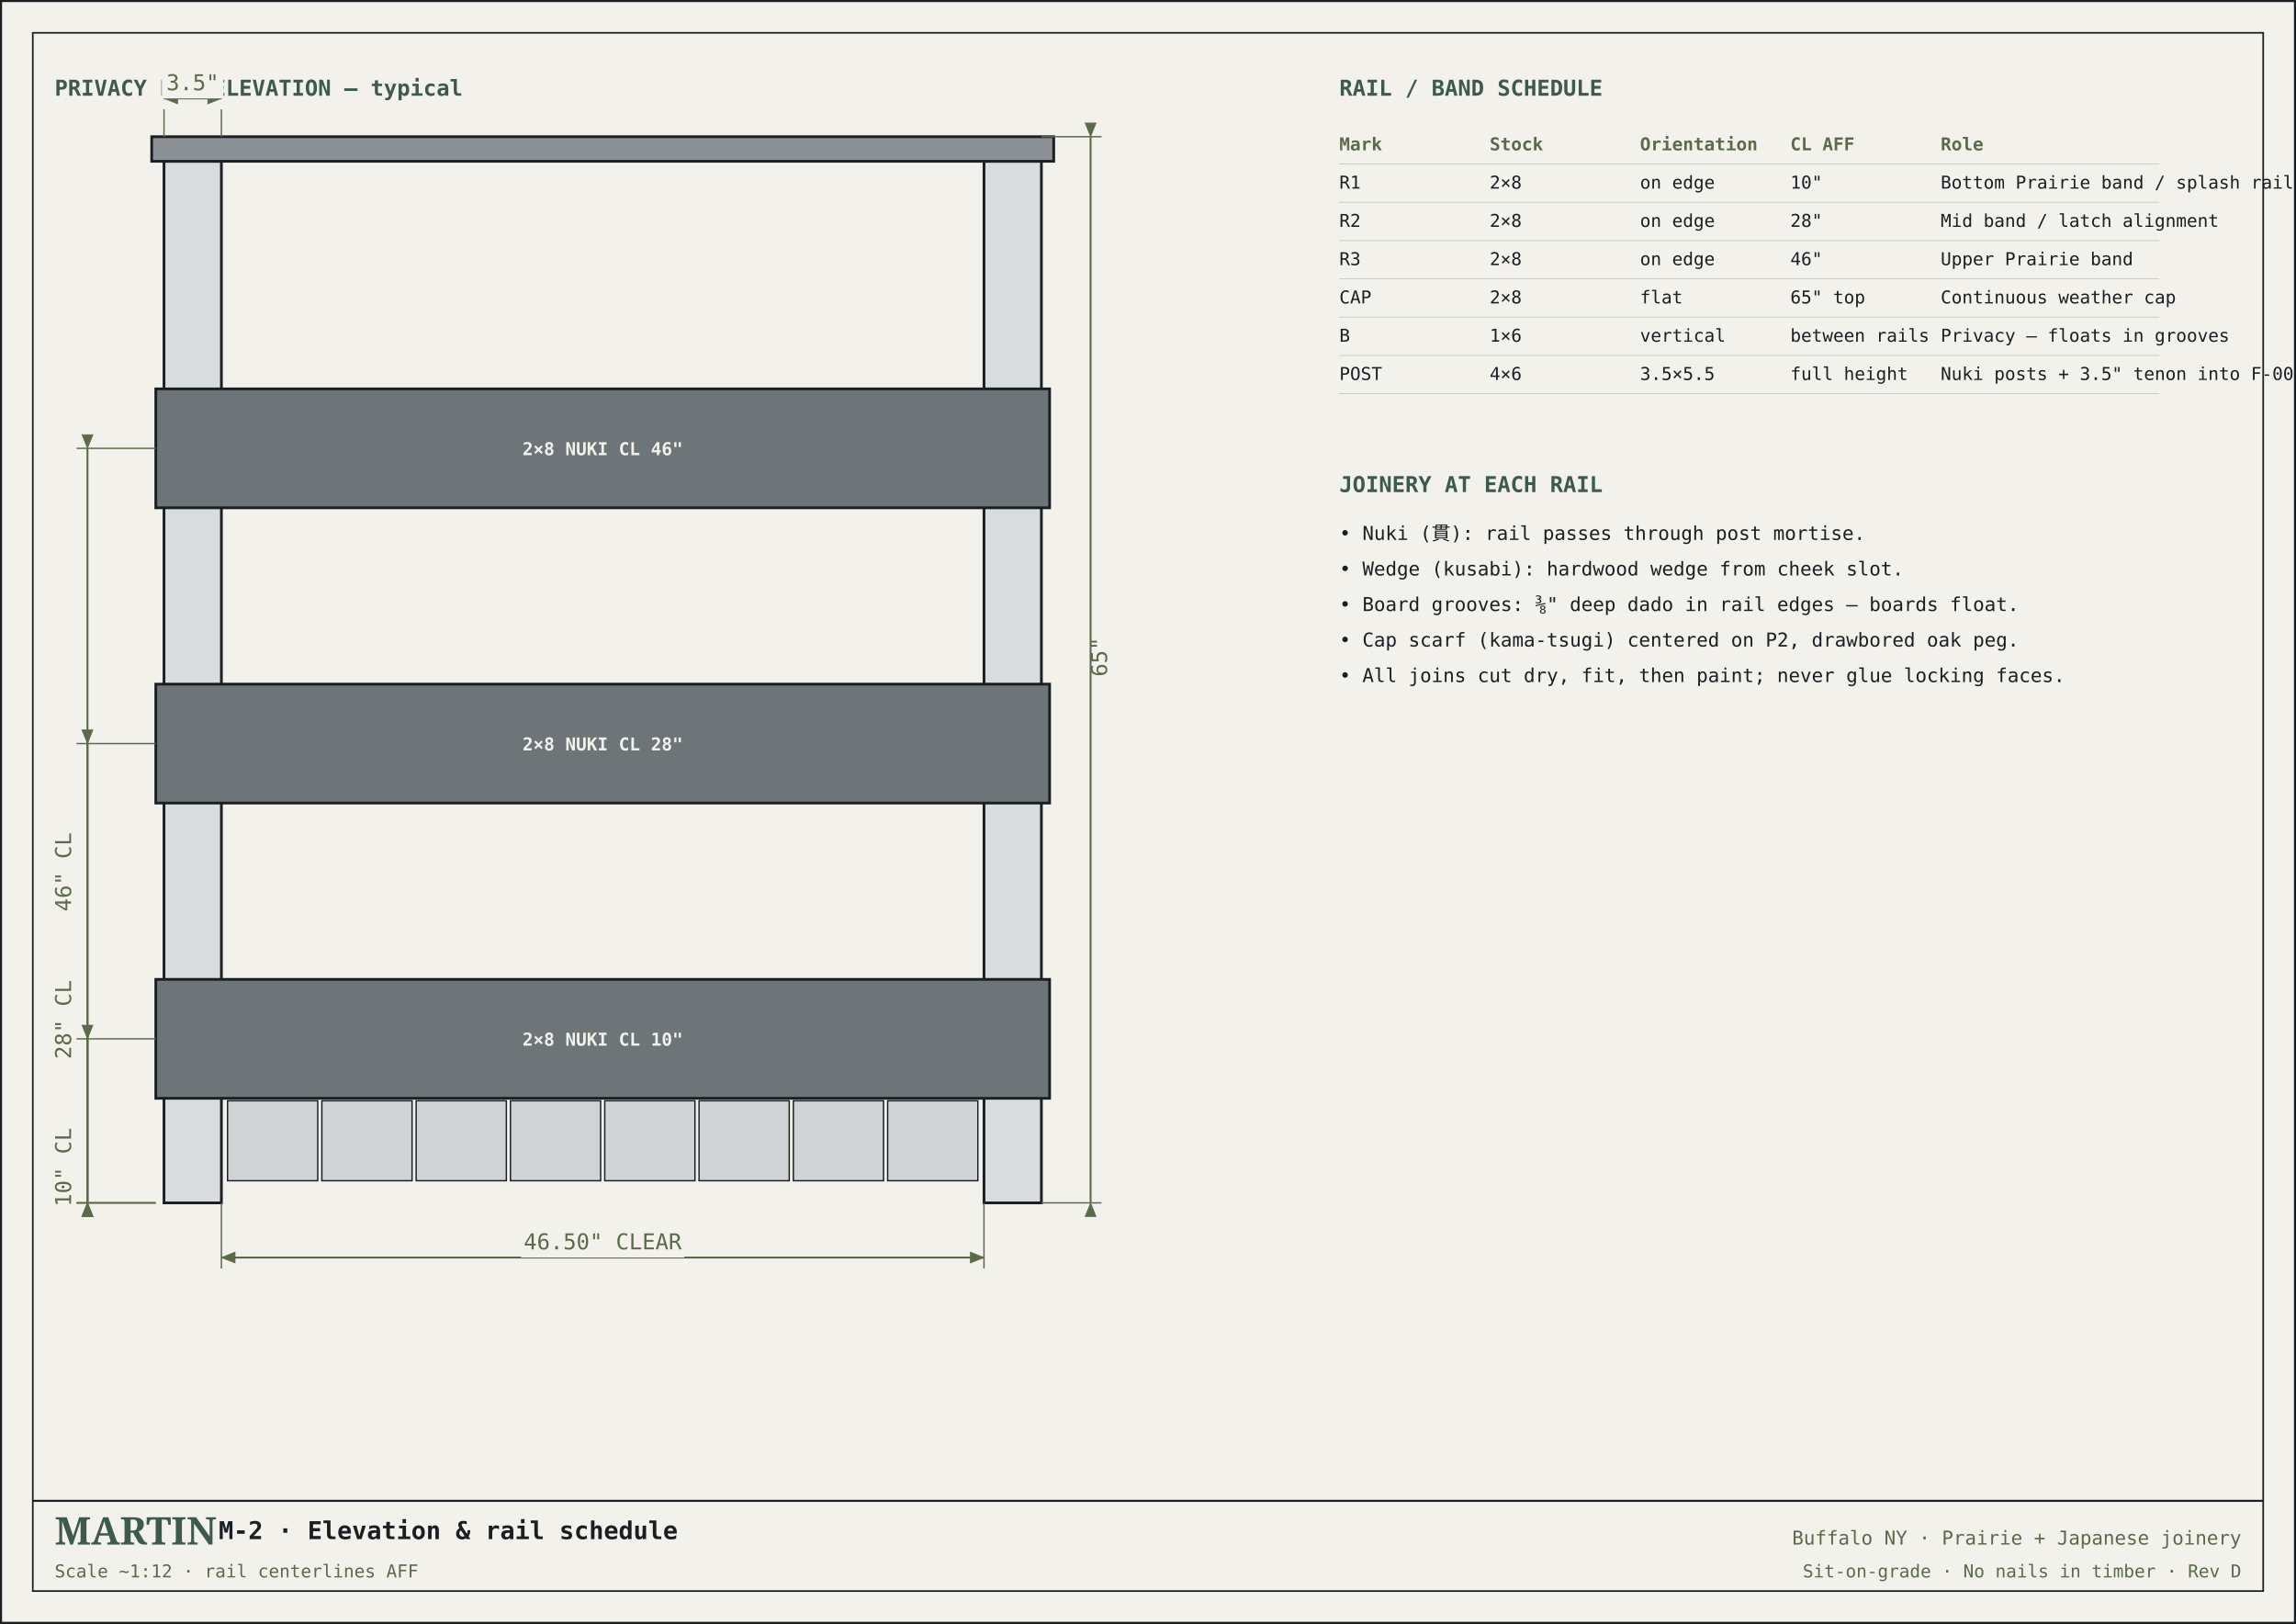
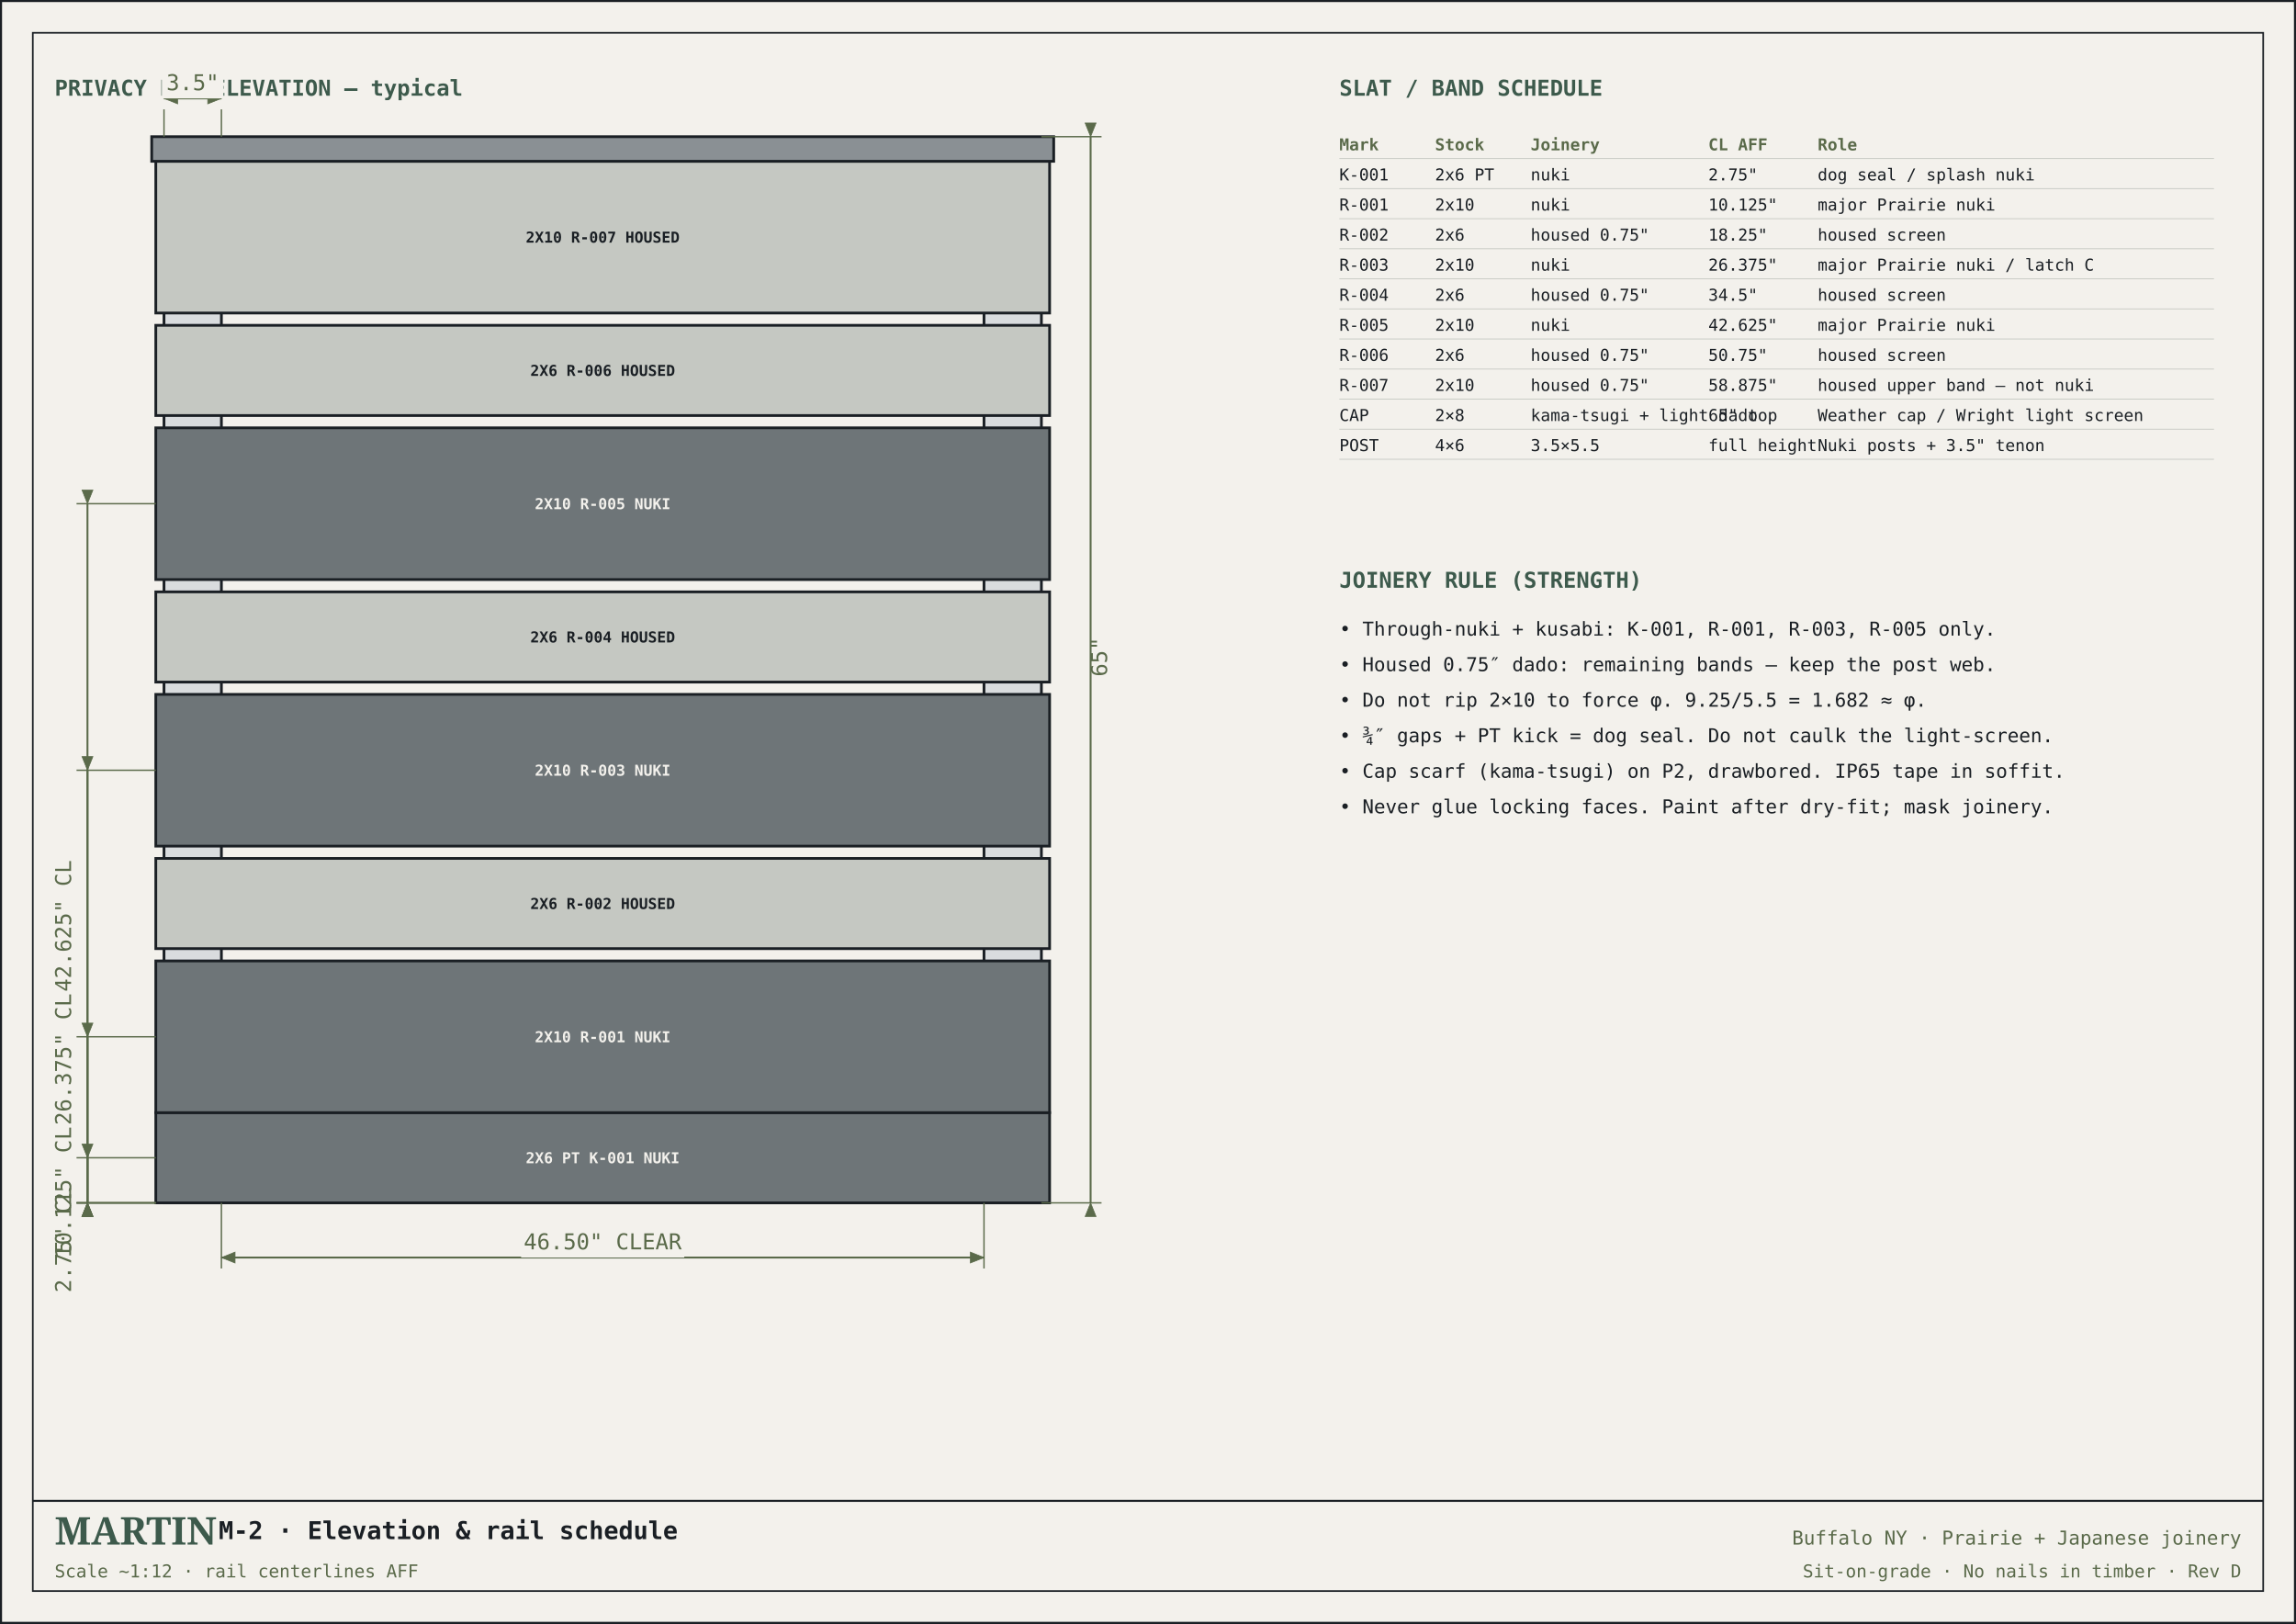
<svg xmlns="http://www.w3.org/2000/svg" width="1680" height="1188" viewBox="0 0 1680 1188">
  <rect x="0.0" y="0.0" width="1680.0" height="1188.0" fill="#f3f1ec" stroke="#1a1f24" stroke-width="3" />
  <rect x="24.0" y="24.0" width="1632.0" height="1140.0" fill="none" stroke="#1a1f24" stroke-width="1.2" />
  <line x1="24.0" y1="1098.0" x2="1656.0" y2="1098.0" stroke="#1a1f24" stroke-width="1.5" />
  <text x="40.0" y="1130.0" font-family="Georgia, serif" font-size="28" fill="#3d5a4c" text-anchor="start" font-weight="600">MARTIN</text>
  <text x="160.0" y="1126.0" font-family="IBM Plex Mono, Menlo, monospace" font-size="18" fill="#1a1f24" text-anchor="start" font-weight="600">M-2  ·  Elevation &amp; rail schedule</text>
  <text x="40.0" y="1154.0" font-family="IBM Plex Mono, Menlo, monospace" font-size="13" fill="#5a6a4a" text-anchor="start">Scale ~1:12 · rail centerlines AFF</text>
  <text x="1640.0" y="1130.0" font-family="IBM Plex Mono, Menlo, monospace" font-size="14" fill="#5a6a4a" text-anchor="end">Buffalo NY · Prairie + Japanese joinery</text>
  <text x="1640.0" y="1154.0" font-family="IBM Plex Mono, Menlo, monospace" font-size="13" fill="#5a6a4a" text-anchor="end">Sit-on-grade · No nails in timber · Rev D</text>
  <text x="40.0" y="70.0" font-family="IBM Plex Mono, Menlo, monospace" font-size="16" fill="#3d5a4c" text-anchor="start" font-weight="600">PRIVACY BAY ELEVATION — typical</text>
  <rect x="120.0" y="118.0" width="42.0" height="762.0" fill="#d9dcde" stroke="#1a1f24" stroke-width="2" />
  <rect x="720.0" y="118.0" width="42.0" height="762.0" fill="#d9dcde" stroke="#1a1f24" stroke-width="2" />
-   <rect x="114.0" y="716.5" width="654.0" height="87.0" fill="#6e7578" stroke="#1a1f24" stroke-width="2" />
-   <text x="441.0" y="765.0" font-family="IBM Plex Mono, Menlo, monospace" font-size="13" fill="#f3f1ec" text-anchor="middle" font-weight="600">2×8 NUKI  CL 10"</text>
-   <rect x="114.0" y="500.5" width="654.0" height="87.0" fill="#6e7578" stroke="#1a1f24" stroke-width="2" />
-   <text x="441.0" y="549.0" font-family="IBM Plex Mono, Menlo, monospace" font-size="13" fill="#f3f1ec" text-anchor="middle" font-weight="600">2×8 NUKI  CL 28"</text>
-   <rect x="114.0" y="284.5" width="654.0" height="87.0" fill="#6e7578" stroke="#1a1f24" stroke-width="2" />
-   <text x="441.0" y="333.0" font-family="IBM Plex Mono, Menlo, monospace" font-size="13" fill="#f3f1ec" text-anchor="middle" font-weight="600">2×8 NUKI  CL 46"</text>
+   <rect x="114.0" y="814.0" width="654.0" height="66.0" fill="#6e7578" stroke="#1a1f24" stroke-width="2" />
+   <text x="441.0" y="851.0" font-family="IBM Plex Mono, Menlo, monospace" font-size="11" fill="#f3f1ec" text-anchor="middle" font-weight="600">2X6 PT  K-001  NUKI</text>
+   <rect x="114.0" y="703.0" width="654.0" height="111.0" fill="#6e7578" stroke="#1a1f24" stroke-width="2" />
+   <text x="441.0" y="762.5" font-family="IBM Plex Mono, Menlo, monospace" font-size="11" fill="#f3f1ec" text-anchor="middle" font-weight="600">2X10  R-001  NUKI</text>
+   <rect x="114.0" y="628.0" width="654.0" height="66.0" fill="#c5c8c2" stroke="#1a1f24" stroke-width="2" />
+   <text x="441.0" y="665.0" font-family="IBM Plex Mono, Menlo, monospace" font-size="11" fill="#1a1f24" text-anchor="middle" font-weight="600">2X6  R-002  HOUSED</text>
+   <rect x="114.0" y="508.0" width="654.0" height="111.0" fill="#6e7578" stroke="#1a1f24" stroke-width="2" />
+   <text x="441.0" y="567.5" font-family="IBM Plex Mono, Menlo, monospace" font-size="11" fill="#f3f1ec" text-anchor="middle" font-weight="600">2X10  R-003  NUKI</text>
+   <rect x="114.0" y="433.0" width="654.0" height="66.0" fill="#c5c8c2" stroke="#1a1f24" stroke-width="2" />
+   <text x="441.0" y="470.0" font-family="IBM Plex Mono, Menlo, monospace" font-size="11" fill="#1a1f24" text-anchor="middle" font-weight="600">2X6  R-004  HOUSED</text>
+   <rect x="114.0" y="313.0" width="654.0" height="111.0" fill="#6e7578" stroke="#1a1f24" stroke-width="2" />
+   <text x="441.0" y="372.5" font-family="IBM Plex Mono, Menlo, monospace" font-size="11" fill="#f3f1ec" text-anchor="middle" font-weight="600">2X10  R-005  NUKI</text>
+   <rect x="114.0" y="238.0" width="654.0" height="66.0" fill="#c5c8c2" stroke="#1a1f24" stroke-width="2" />
+   <text x="441.0" y="275.0" font-family="IBM Plex Mono, Menlo, monospace" font-size="11" fill="#1a1f24" text-anchor="middle" font-weight="600">2X6  R-006  HOUSED</text>
+   <rect x="114.0" y="118.0" width="654.0" height="111.0" fill="#c5c8c2" stroke="#1a1f24" stroke-width="2" />
+   <text x="441.0" y="177.5" font-family="IBM Plex Mono, Menlo, monospace" font-size="11" fill="#1a1f24" text-anchor="middle" font-weight="600">2X10  R-007  HOUSED</text>
  <rect x="111.0" y="100.0" width="660.0" height="18.0" fill="#8a9094" stroke="#1a1f24" stroke-width="2" />
-   <rect x="166.5" y="805.3" width="66.0" height="58.5" fill="#cfd3d5" stroke="#1a1f24" stroke-width="1" />
-   <rect x="235.5" y="805.3" width="66.0" height="58.5" fill="#cfd3d5" stroke="#1a1f24" stroke-width="1" />
-   <rect x="304.5" y="805.3" width="66.0" height="58.5" fill="#cfd3d5" stroke="#1a1f24" stroke-width="1" />
-   <rect x="373.5" y="805.3" width="66.0" height="58.5" fill="#cfd3d5" stroke="#1a1f24" stroke-width="1" />
-   <rect x="442.5" y="805.3" width="66.0" height="58.5" fill="#cfd3d5" stroke="#1a1f24" stroke-width="1" />
-   <rect x="511.5" y="805.3" width="66.0" height="58.5" fill="#cfd3d5" stroke="#1a1f24" stroke-width="1" />
-   <rect x="580.5" y="805.3" width="66.0" height="58.5" fill="#cfd3d5" stroke="#1a1f24" stroke-width="1" />
-   <rect x="649.5" y="805.3" width="66.0" height="58.5" fill="#cfd3d5" stroke="#1a1f24" stroke-width="1" />
  <line x1="762.0" y1="880.0" x2="806.0" y2="880.0" stroke="#5a6a4a" stroke-width="1" />
  <line x1="762.0" y1="100.0" x2="806.0" y2="100.0" stroke="#5a6a4a" stroke-width="1" />
  <line x1="798.0" y1="880.0" x2="798.0" y2="100.0" stroke="#5a6a4a" stroke-width="1.4" />
  <polygon points="798.0,880.0 794.0,890.0 802.0,890.0" fill="#5a6a4a" stroke="#5a6a4a" stroke-width="0.5" />
  <polygon points="798.0,100.0 794.0,90.0 802.0,90.0" fill="#5a6a4a" stroke="#5a6a4a" stroke-width="0.5" />
  <text x="810.0" y="495.0" font-family="IBM Plex Mono, Menlo, monospace" font-size="16" fill="#5a6a4a" text-anchor="start" transform="rotate(-90 810.0 495.0)">65"</text>
  <line x1="114.0" y1="880.0" x2="56.0" y2="880.0" stroke="#5a6a4a" stroke-width="1" />
-   <line x1="114.0" y1="760.0" x2="56.0" y2="760.0" stroke="#5a6a4a" stroke-width="1" />
-   <line x1="64.0" y1="880.0" x2="64.0" y2="760.0" stroke="#5a6a4a" stroke-width="1.4" />
+   <line x1="114.0" y1="847.0" x2="56.0" y2="847.0" stroke="#5a6a4a" stroke-width="1" />
+   <line x1="64.0" y1="880.0" x2="64.0" y2="847.0" stroke="#5a6a4a" stroke-width="1.4" />
  <polygon points="64.0,880.0 60.0,890.0 68.0,890.0" fill="#5a6a4a" stroke="#5a6a4a" stroke-width="0.5" />
-   <polygon points="64.0,760.0 60.0,750.0 68.0,750.0" fill="#5a6a4a" stroke="#5a6a4a" stroke-width="0.5" />
-   <text x="52.0" y="825.0" font-family="IBM Plex Mono, Menlo, monospace" font-size="16" fill="#5a6a4a" text-anchor="end" transform="rotate(-90 52.0 825.0)">10" CL</text>
+   <polygon points="64.0,847.0 60.0,837.0 68.0,837.0" fill="#5a6a4a" stroke="#5a6a4a" stroke-width="0.5" />
+   <text x="52.0" y="868.5" font-family="IBM Plex Mono, Menlo, monospace" font-size="16" fill="#5a6a4a" text-anchor="end" transform="rotate(-90 52.0 868.5)">2.75" CL</text>
  <line x1="114.0" y1="880.0" x2="56.0" y2="880.0" stroke="#5a6a4a" stroke-width="1" />
-   <line x1="114.0" y1="544.0" x2="56.0" y2="544.0" stroke="#5a6a4a" stroke-width="1" />
-   <line x1="64.0" y1="880.0" x2="64.0" y2="544.0" stroke="#5a6a4a" stroke-width="1.4" />
+   <line x1="114.0" y1="758.5" x2="56.0" y2="758.5" stroke="#5a6a4a" stroke-width="1" />
+   <line x1="64.0" y1="880.0" x2="64.0" y2="758.5" stroke="#5a6a4a" stroke-width="1.4" />
  <polygon points="64.0,880.0 60.0,890.0 68.0,890.0" fill="#5a6a4a" stroke="#5a6a4a" stroke-width="0.5" />
-   <polygon points="64.0,544.0 60.0,534.0 68.0,534.0" fill="#5a6a4a" stroke="#5a6a4a" stroke-width="0.5" />
-   <text x="52.0" y="717.0" font-family="IBM Plex Mono, Menlo, monospace" font-size="16" fill="#5a6a4a" text-anchor="end" transform="rotate(-90 52.0 717.0)">28" CL</text>
+   <polygon points="64.0,758.5 60.0,748.5 68.0,748.5" fill="#5a6a4a" stroke="#5a6a4a" stroke-width="0.5" />
+   <text x="52.0" y="824.2" font-family="IBM Plex Mono, Menlo, monospace" font-size="16" fill="#5a6a4a" text-anchor="end" transform="rotate(-90 52.0 824.2)">10.125" CL</text>
  <line x1="114.0" y1="880.0" x2="56.0" y2="880.0" stroke="#5a6a4a" stroke-width="1" />
-   <line x1="114.0" y1="328.0" x2="56.0" y2="328.0" stroke="#5a6a4a" stroke-width="1" />
-   <line x1="64.0" y1="880.0" x2="64.0" y2="328.0" stroke="#5a6a4a" stroke-width="1.4" />
+   <line x1="114.0" y1="563.5" x2="56.0" y2="563.5" stroke="#5a6a4a" stroke-width="1" />
+   <line x1="64.0" y1="880.0" x2="64.0" y2="563.5" stroke="#5a6a4a" stroke-width="1.4" />
  <polygon points="64.0,880.0 60.0,890.0 68.0,890.0" fill="#5a6a4a" stroke="#5a6a4a" stroke-width="0.5" />
-   <polygon points="64.0,328.0 60.0,318.0 68.0,318.0" fill="#5a6a4a" stroke="#5a6a4a" stroke-width="0.5" />
-   <text x="52.0" y="609.0" font-family="IBM Plex Mono, Menlo, monospace" font-size="16" fill="#5a6a4a" text-anchor="end" transform="rotate(-90 52.0 609.0)">46" CL</text>
+   <polygon points="64.0,563.5 60.0,553.5 68.0,553.5" fill="#5a6a4a" stroke="#5a6a4a" stroke-width="0.5" />
+   <text x="52.0" y="726.8" font-family="IBM Plex Mono, Menlo, monospace" font-size="16" fill="#5a6a4a" text-anchor="end" transform="rotate(-90 52.0 726.8)">26.375" CL</text>
+   <line x1="114.0" y1="880.0" x2="56.0" y2="880.0" stroke="#5a6a4a" stroke-width="1" />
+   <line x1="114.0" y1="368.5" x2="56.0" y2="368.5" stroke="#5a6a4a" stroke-width="1" />
+   <line x1="64.0" y1="880.0" x2="64.0" y2="368.5" stroke="#5a6a4a" stroke-width="1.4" />
+   <polygon points="64.0,880.0 60.0,890.0 68.0,890.0" fill="#5a6a4a" stroke="#5a6a4a" stroke-width="0.5" />
+   <polygon points="64.0,368.5 60.0,358.5 68.0,358.5" fill="#5a6a4a" stroke="#5a6a4a" stroke-width="0.5" />
+   <text x="52.0" y="629.2" font-family="IBM Plex Mono, Menlo, monospace" font-size="16" fill="#5a6a4a" text-anchor="end" transform="rotate(-90 52.0 629.2)">42.625" CL</text>
  <line x1="162.0" y1="880.0" x2="162.0" y2="928.0" stroke="#5a6a4a" stroke-width="1" />
  <line x1="720.0" y1="880.0" x2="720.0" y2="928.0" stroke="#5a6a4a" stroke-width="1" />
  <line x1="162.0" y1="920.0" x2="720.0" y2="920.0" stroke="#5a6a4a" stroke-width="1.4" />
  <polygon points="162.0,920.0 172.0,916.0 172.0,924.0" fill="#5a6a4a" stroke="#5a6a4a" stroke-width="0.5" />
  <polygon points="720.0,920.0 710.0,916.0 710.0,924.0" fill="#5a6a4a" stroke="#5a6a4a" stroke-width="0.5" />
  <rect x="381.3" y="898.0" width="119.4" height="22.0" fill="#f3f1ec" />
  <text x="441.0" y="914.0" font-family="IBM Plex Mono, Menlo, monospace" font-size="16" fill="#5a6a4a" text-anchor="middle">46.50" CLEAR</text>
  <line x1="120.0" y1="100.0" x2="120.0" y2="80.0" stroke="#5a6a4a" stroke-width="1" />
  <line x1="162.0" y1="100.0" x2="162.0" y2="80.0" stroke="#5a6a4a" stroke-width="1" />
  <line x1="120.0" y1="72.0" x2="162.0" y2="72.0" stroke="#5a6a4a" stroke-width="1.4" />
  <polygon points="120.0,72.0 130.0,68.0 130.0,76.0" fill="#5a6a4a" stroke="#5a6a4a" stroke-width="0.5" />
  <polygon points="162.0,72.0 152.0,68.0 152.0,76.0" fill="#5a6a4a" stroke="#5a6a4a" stroke-width="0.5" />
  <rect x="118.4" y="50.0" width="45.1" height="22.0" fill="#f3f1ec" />
  <text x="141.0" y="66.0" font-family="IBM Plex Mono, Menlo, monospace" font-size="16" fill="#5a6a4a" text-anchor="middle">3.5"</text>
-   <text x="980.0" y="70.0" font-family="IBM Plex Mono, Menlo, monospace" font-size="16" fill="#3d5a4c" text-anchor="start" font-weight="600">RAIL / BAND SCHEDULE</text>
-   <text x="980.0" y="110.0" font-family="IBM Plex Mono, Menlo, monospace" font-size="13" fill="#5a6a4a" text-anchor="start" font-weight="600">Mark</text>
-   <text x="1090.0" y="110.0" font-family="IBM Plex Mono, Menlo, monospace" font-size="13" fill="#5a6a4a" text-anchor="start" font-weight="600">Stock</text>
-   <text x="1200.0" y="110.0" font-family="IBM Plex Mono, Menlo, monospace" font-size="13" fill="#5a6a4a" text-anchor="start" font-weight="600">Orientation</text>
-   <text x="1310.0" y="110.0" font-family="IBM Plex Mono, Menlo, monospace" font-size="13" fill="#5a6a4a" text-anchor="start" font-weight="600">CL AFF</text>
-   <text x="1420.0" y="110.0" font-family="IBM Plex Mono, Menlo, monospace" font-size="13" fill="#5a6a4a" text-anchor="start" font-weight="600">Role</text>
-   <line x1="980.0" y1="120.0" x2="1580.0" y2="120.0" stroke="#c5c8c2" stroke-width="0.6" />
-   <text x="980.0" y="138.0" font-family="IBM Plex Mono, Menlo, monospace" font-size="13" fill="#1a1f24" text-anchor="start">R1</text>
-   <text x="1090.0" y="138.0" font-family="IBM Plex Mono, Menlo, monospace" font-size="13" fill="#1a1f24" text-anchor="start">2×8</text>
-   <text x="1200.0" y="138.0" font-family="IBM Plex Mono, Menlo, monospace" font-size="13" fill="#1a1f24" text-anchor="start">on edge</text>
-   <text x="1310.0" y="138.0" font-family="IBM Plex Mono, Menlo, monospace" font-size="13" fill="#1a1f24" text-anchor="start">10"</text>
-   <text x="1420.0" y="138.0" font-family="IBM Plex Mono, Menlo, monospace" font-size="13" fill="#1a1f24" text-anchor="start">Bottom Prairie band / splash rail</text>
-   <line x1="980.0" y1="148.0" x2="1580.0" y2="148.0" stroke="#c5c8c2" stroke-width="0.6" />
-   <text x="980.0" y="166.0" font-family="IBM Plex Mono, Menlo, monospace" font-size="13" fill="#1a1f24" text-anchor="start">R2</text>
-   <text x="1090.0" y="166.0" font-family="IBM Plex Mono, Menlo, monospace" font-size="13" fill="#1a1f24" text-anchor="start">2×8</text>
-   <text x="1200.0" y="166.0" font-family="IBM Plex Mono, Menlo, monospace" font-size="13" fill="#1a1f24" text-anchor="start">on edge</text>
-   <text x="1310.0" y="166.0" font-family="IBM Plex Mono, Menlo, monospace" font-size="13" fill="#1a1f24" text-anchor="start">28"</text>
-   <text x="1420.0" y="166.0" font-family="IBM Plex Mono, Menlo, monospace" font-size="13" fill="#1a1f24" text-anchor="start">Mid band / latch alignment</text>
-   <line x1="980.0" y1="176.0" x2="1580.0" y2="176.0" stroke="#c5c8c2" stroke-width="0.6" />
-   <text x="980.0" y="194.0" font-family="IBM Plex Mono, Menlo, monospace" font-size="13" fill="#1a1f24" text-anchor="start">R3</text>
-   <text x="1090.0" y="194.0" font-family="IBM Plex Mono, Menlo, monospace" font-size="13" fill="#1a1f24" text-anchor="start">2×8</text>
-   <text x="1200.0" y="194.0" font-family="IBM Plex Mono, Menlo, monospace" font-size="13" fill="#1a1f24" text-anchor="start">on edge</text>
-   <text x="1310.0" y="194.0" font-family="IBM Plex Mono, Menlo, monospace" font-size="13" fill="#1a1f24" text-anchor="start">46"</text>
-   <text x="1420.0" y="194.0" font-family="IBM Plex Mono, Menlo, monospace" font-size="13" fill="#1a1f24" text-anchor="start">Upper Prairie band</text>
-   <line x1="980.0" y1="204.0" x2="1580.0" y2="204.0" stroke="#c5c8c2" stroke-width="0.6" />
-   <text x="980.0" y="222.0" font-family="IBM Plex Mono, Menlo, monospace" font-size="13" fill="#1a1f24" text-anchor="start">CAP</text>
-   <text x="1090.0" y="222.0" font-family="IBM Plex Mono, Menlo, monospace" font-size="13" fill="#1a1f24" text-anchor="start">2×8</text>
-   <text x="1200.0" y="222.0" font-family="IBM Plex Mono, Menlo, monospace" font-size="13" fill="#1a1f24" text-anchor="start">flat</text>
-   <text x="1310.0" y="222.0" font-family="IBM Plex Mono, Menlo, monospace" font-size="13" fill="#1a1f24" text-anchor="start">65" top</text>
-   <text x="1420.0" y="222.0" font-family="IBM Plex Mono, Menlo, monospace" font-size="13" fill="#1a1f24" text-anchor="start">Continuous weather cap</text>
-   <line x1="980.0" y1="232.0" x2="1580.0" y2="232.0" stroke="#c5c8c2" stroke-width="0.6" />
-   <text x="980.0" y="250.0" font-family="IBM Plex Mono, Menlo, monospace" font-size="13" fill="#1a1f24" text-anchor="start">B</text>
-   <text x="1090.0" y="250.0" font-family="IBM Plex Mono, Menlo, monospace" font-size="13" fill="#1a1f24" text-anchor="start">1×6</text>
-   <text x="1200.0" y="250.0" font-family="IBM Plex Mono, Menlo, monospace" font-size="13" fill="#1a1f24" text-anchor="start">vertical</text>
-   <text x="1310.0" y="250.0" font-family="IBM Plex Mono, Menlo, monospace" font-size="13" fill="#1a1f24" text-anchor="start">between rails</text>
-   <text x="1420.0" y="250.0" font-family="IBM Plex Mono, Menlo, monospace" font-size="13" fill="#1a1f24" text-anchor="start">Privacy — floats in grooves</text>
-   <line x1="980.0" y1="260.0" x2="1580.0" y2="260.0" stroke="#c5c8c2" stroke-width="0.6" />
-   <text x="980.0" y="278.0" font-family="IBM Plex Mono, Menlo, monospace" font-size="13" fill="#1a1f24" text-anchor="start">POST</text>
-   <text x="1090.0" y="278.0" font-family="IBM Plex Mono, Menlo, monospace" font-size="13" fill="#1a1f24" text-anchor="start">4×6</text>
-   <text x="1200.0" y="278.0" font-family="IBM Plex Mono, Menlo, monospace" font-size="13" fill="#1a1f24" text-anchor="start">3.5×5.5</text>
-   <text x="1310.0" y="278.0" font-family="IBM Plex Mono, Menlo, monospace" font-size="13" fill="#1a1f24" text-anchor="start">full height</text>
-   <text x="1420.0" y="278.0" font-family="IBM Plex Mono, Menlo, monospace" font-size="13" fill="#1a1f24" text-anchor="start">Nuki posts + 3.5" tenon into F-003</text>
-   <line x1="980.0" y1="288.0" x2="1580.0" y2="288.0" stroke="#c5c8c2" stroke-width="0.6" />
-   <text x="980.0" y="360.0" font-family="IBM Plex Mono, Menlo, monospace" font-size="16" fill="#3d5a4c" text-anchor="start" font-weight="600">JOINERY AT EACH RAIL</text>
-   <text x="980.0" y="395.0" font-family="IBM Plex Mono, Menlo, monospace" font-size="14" fill="#1a1f24" text-anchor="start">•  Nuki (貫): rail passes through post mortise.</text>
-   <text x="980.0" y="421.0" font-family="IBM Plex Mono, Menlo, monospace" font-size="14" fill="#1a1f24" text-anchor="start">•  Wedge (kusabi): hardwood wedge from cheek slot.</text>
-   <text x="980.0" y="447.0" font-family="IBM Plex Mono, Menlo, monospace" font-size="14" fill="#1a1f24" text-anchor="start">•  Board grooves: ⅜" deep dado in rail edges — boards float.</text>
-   <text x="980.0" y="473.0" font-family="IBM Plex Mono, Menlo, monospace" font-size="14" fill="#1a1f24" text-anchor="start">•  Cap scarf (kama-tsugi) centered on P2, drawbored oak peg.</text>
-   <text x="980.0" y="499.0" font-family="IBM Plex Mono, Menlo, monospace" font-size="14" fill="#1a1f24" text-anchor="start">•  All joins cut dry, fit, then paint; never glue locking faces.</text>
+   <text x="980.0" y="70.0" font-family="IBM Plex Mono, Menlo, monospace" font-size="16" fill="#3d5a4c" text-anchor="start" font-weight="600">SLAT / BAND SCHEDULE</text>
+   <text x="980.0" y="110.0" font-family="IBM Plex Mono, Menlo, monospace" font-size="12" fill="#5a6a4a" text-anchor="start" font-weight="600">Mark</text>
+   <text x="1050.0" y="110.0" font-family="IBM Plex Mono, Menlo, monospace" font-size="12" fill="#5a6a4a" text-anchor="start" font-weight="600">Stock</text>
+   <text x="1120.0" y="110.0" font-family="IBM Plex Mono, Menlo, monospace" font-size="12" fill="#5a6a4a" text-anchor="start" font-weight="600">Joinery</text>
+   <text x="1250.0" y="110.0" font-family="IBM Plex Mono, Menlo, monospace" font-size="12" fill="#5a6a4a" text-anchor="start" font-weight="600">CL AFF</text>
+   <text x="1330.0" y="110.0" font-family="IBM Plex Mono, Menlo, monospace" font-size="12" fill="#5a6a4a" text-anchor="start" font-weight="600">Role</text>
+   <line x1="980.0" y1="116.0" x2="1620.0" y2="116.0" stroke="#c5c8c2" stroke-width="0.6" />
+   <text x="980.0" y="132.0" font-family="IBM Plex Mono, Menlo, monospace" font-size="12" fill="#1a1f24" text-anchor="start">K-001</text>
+   <text x="1050.0" y="132.0" font-family="IBM Plex Mono, Menlo, monospace" font-size="12" fill="#1a1f24" text-anchor="start">2x6 PT</text>
+   <text x="1120.0" y="132.0" font-family="IBM Plex Mono, Menlo, monospace" font-size="12" fill="#1a1f24" text-anchor="start">nuki</text>
+   <text x="1250.0" y="132.0" font-family="IBM Plex Mono, Menlo, monospace" font-size="12" fill="#1a1f24" text-anchor="start">2.75"</text>
+   <text x="1330.0" y="132.0" font-family="IBM Plex Mono, Menlo, monospace" font-size="12" fill="#1a1f24" text-anchor="start">dog seal / splash nuki</text>
+   <line x1="980.0" y1="138.0" x2="1620.0" y2="138.0" stroke="#c5c8c2" stroke-width="0.6" />
+   <text x="980.0" y="154.0" font-family="IBM Plex Mono, Menlo, monospace" font-size="12" fill="#1a1f24" text-anchor="start">R-001</text>
+   <text x="1050.0" y="154.0" font-family="IBM Plex Mono, Menlo, monospace" font-size="12" fill="#1a1f24" text-anchor="start">2x10</text>
+   <text x="1120.0" y="154.0" font-family="IBM Plex Mono, Menlo, monospace" font-size="12" fill="#1a1f24" text-anchor="start">nuki</text>
+   <text x="1250.0" y="154.0" font-family="IBM Plex Mono, Menlo, monospace" font-size="12" fill="#1a1f24" text-anchor="start">10.125"</text>
+   <text x="1330.0" y="154.0" font-family="IBM Plex Mono, Menlo, monospace" font-size="12" fill="#1a1f24" text-anchor="start">major Prairie nuki</text>
+   <line x1="980.0" y1="160.0" x2="1620.0" y2="160.0" stroke="#c5c8c2" stroke-width="0.6" />
+   <text x="980.0" y="176.0" font-family="IBM Plex Mono, Menlo, monospace" font-size="12" fill="#1a1f24" text-anchor="start">R-002</text>
+   <text x="1050.0" y="176.0" font-family="IBM Plex Mono, Menlo, monospace" font-size="12" fill="#1a1f24" text-anchor="start">2x6</text>
+   <text x="1120.0" y="176.0" font-family="IBM Plex Mono, Menlo, monospace" font-size="12" fill="#1a1f24" text-anchor="start">housed 0.75"</text>
+   <text x="1250.0" y="176.0" font-family="IBM Plex Mono, Menlo, monospace" font-size="12" fill="#1a1f24" text-anchor="start">18.25"</text>
+   <text x="1330.0" y="176.0" font-family="IBM Plex Mono, Menlo, monospace" font-size="12" fill="#1a1f24" text-anchor="start">housed screen</text>
+   <line x1="980.0" y1="182.0" x2="1620.0" y2="182.0" stroke="#c5c8c2" stroke-width="0.6" />
+   <text x="980.0" y="198.0" font-family="IBM Plex Mono, Menlo, monospace" font-size="12" fill="#1a1f24" text-anchor="start">R-003</text>
+   <text x="1050.0" y="198.0" font-family="IBM Plex Mono, Menlo, monospace" font-size="12" fill="#1a1f24" text-anchor="start">2x10</text>
+   <text x="1120.0" y="198.0" font-family="IBM Plex Mono, Menlo, monospace" font-size="12" fill="#1a1f24" text-anchor="start">nuki</text>
+   <text x="1250.0" y="198.0" font-family="IBM Plex Mono, Menlo, monospace" font-size="12" fill="#1a1f24" text-anchor="start">26.375"</text>
+   <text x="1330.0" y="198.0" font-family="IBM Plex Mono, Menlo, monospace" font-size="12" fill="#1a1f24" text-anchor="start">major Prairie nuki / latch C</text>
+   <line x1="980.0" y1="204.0" x2="1620.0" y2="204.0" stroke="#c5c8c2" stroke-width="0.6" />
+   <text x="980.0" y="220.0" font-family="IBM Plex Mono, Menlo, monospace" font-size="12" fill="#1a1f24" text-anchor="start">R-004</text>
+   <text x="1050.0" y="220.0" font-family="IBM Plex Mono, Menlo, monospace" font-size="12" fill="#1a1f24" text-anchor="start">2x6</text>
+   <text x="1120.0" y="220.0" font-family="IBM Plex Mono, Menlo, monospace" font-size="12" fill="#1a1f24" text-anchor="start">housed 0.75"</text>
+   <text x="1250.0" y="220.0" font-family="IBM Plex Mono, Menlo, monospace" font-size="12" fill="#1a1f24" text-anchor="start">34.5"</text>
+   <text x="1330.0" y="220.0" font-family="IBM Plex Mono, Menlo, monospace" font-size="12" fill="#1a1f24" text-anchor="start">housed screen</text>
+   <line x1="980.0" y1="226.0" x2="1620.0" y2="226.0" stroke="#c5c8c2" stroke-width="0.6" />
+   <text x="980.0" y="242.0" font-family="IBM Plex Mono, Menlo, monospace" font-size="12" fill="#1a1f24" text-anchor="start">R-005</text>
+   <text x="1050.0" y="242.0" font-family="IBM Plex Mono, Menlo, monospace" font-size="12" fill="#1a1f24" text-anchor="start">2x10</text>
+   <text x="1120.0" y="242.0" font-family="IBM Plex Mono, Menlo, monospace" font-size="12" fill="#1a1f24" text-anchor="start">nuki</text>
+   <text x="1250.0" y="242.0" font-family="IBM Plex Mono, Menlo, monospace" font-size="12" fill="#1a1f24" text-anchor="start">42.625"</text>
+   <text x="1330.0" y="242.0" font-family="IBM Plex Mono, Menlo, monospace" font-size="12" fill="#1a1f24" text-anchor="start">major Prairie nuki</text>
+   <line x1="980.0" y1="248.0" x2="1620.0" y2="248.0" stroke="#c5c8c2" stroke-width="0.6" />
+   <text x="980.0" y="264.0" font-family="IBM Plex Mono, Menlo, monospace" font-size="12" fill="#1a1f24" text-anchor="start">R-006</text>
+   <text x="1050.0" y="264.0" font-family="IBM Plex Mono, Menlo, monospace" font-size="12" fill="#1a1f24" text-anchor="start">2x6</text>
+   <text x="1120.0" y="264.0" font-family="IBM Plex Mono, Menlo, monospace" font-size="12" fill="#1a1f24" text-anchor="start">housed 0.75"</text>
+   <text x="1250.0" y="264.0" font-family="IBM Plex Mono, Menlo, monospace" font-size="12" fill="#1a1f24" text-anchor="start">50.75"</text>
+   <text x="1330.0" y="264.0" font-family="IBM Plex Mono, Menlo, monospace" font-size="12" fill="#1a1f24" text-anchor="start">housed screen</text>
+   <line x1="980.0" y1="270.0" x2="1620.0" y2="270.0" stroke="#c5c8c2" stroke-width="0.6" />
+   <text x="980.0" y="286.0" font-family="IBM Plex Mono, Menlo, monospace" font-size="12" fill="#1a1f24" text-anchor="start">R-007</text>
+   <text x="1050.0" y="286.0" font-family="IBM Plex Mono, Menlo, monospace" font-size="12" fill="#1a1f24" text-anchor="start">2x10</text>
+   <text x="1120.0" y="286.0" font-family="IBM Plex Mono, Menlo, monospace" font-size="12" fill="#1a1f24" text-anchor="start">housed 0.75"</text>
+   <text x="1250.0" y="286.0" font-family="IBM Plex Mono, Menlo, monospace" font-size="12" fill="#1a1f24" text-anchor="start">58.875"</text>
+   <text x="1330.0" y="286.0" font-family="IBM Plex Mono, Menlo, monospace" font-size="12" fill="#1a1f24" text-anchor="start">housed upper band — not nuki</text>
+   <line x1="980.0" y1="292.0" x2="1620.0" y2="292.0" stroke="#c5c8c2" stroke-width="0.6" />
+   <text x="980.0" y="308.0" font-family="IBM Plex Mono, Menlo, monospace" font-size="12" fill="#1a1f24" text-anchor="start">CAP</text>
+   <text x="1050.0" y="308.0" font-family="IBM Plex Mono, Menlo, monospace" font-size="12" fill="#1a1f24" text-anchor="start">2×8</text>
+   <text x="1120.0" y="308.0" font-family="IBM Plex Mono, Menlo, monospace" font-size="12" fill="#1a1f24" text-anchor="start">kama-tsugi + light dado</text>
+   <text x="1250.0" y="308.0" font-family="IBM Plex Mono, Menlo, monospace" font-size="12" fill="#1a1f24" text-anchor="start">65" top</text>
+   <text x="1330.0" y="308.0" font-family="IBM Plex Mono, Menlo, monospace" font-size="12" fill="#1a1f24" text-anchor="start">Weather cap / Wright light screen</text>
+   <line x1="980.0" y1="314.0" x2="1620.0" y2="314.0" stroke="#c5c8c2" stroke-width="0.6" />
+   <text x="980.0" y="330.0" font-family="IBM Plex Mono, Menlo, monospace" font-size="12" fill="#1a1f24" text-anchor="start">POST</text>
+   <text x="1050.0" y="330.0" font-family="IBM Plex Mono, Menlo, monospace" font-size="12" fill="#1a1f24" text-anchor="start">4×6</text>
+   <text x="1120.0" y="330.0" font-family="IBM Plex Mono, Menlo, monospace" font-size="12" fill="#1a1f24" text-anchor="start">3.5×5.5</text>
+   <text x="1250.0" y="330.0" font-family="IBM Plex Mono, Menlo, monospace" font-size="12" fill="#1a1f24" text-anchor="start">full height</text>
+   <text x="1330.0" y="330.0" font-family="IBM Plex Mono, Menlo, monospace" font-size="12" fill="#1a1f24" text-anchor="start">Nuki posts + 3.5" tenon</text>
+   <line x1="980.0" y1="336.0" x2="1620.0" y2="336.0" stroke="#c5c8c2" stroke-width="0.6" />
+   <text x="980.0" y="430.0" font-family="IBM Plex Mono, Menlo, monospace" font-size="16" fill="#3d5a4c" text-anchor="start" font-weight="600">JOINERY RULE (STRENGTH)</text>
+   <text x="980.0" y="465.0" font-family="IBM Plex Mono, Menlo, monospace" font-size="14" fill="#1a1f24" text-anchor="start">•  Through-nuki + kusabi: K-001, R-001, R-003, R-005 only.</text>
+   <text x="980.0" y="491.0" font-family="IBM Plex Mono, Menlo, monospace" font-size="14" fill="#1a1f24" text-anchor="start">•  Housed 0.75″ dado: remaining bands — keep the post web.</text>
+   <text x="980.0" y="517.0" font-family="IBM Plex Mono, Menlo, monospace" font-size="14" fill="#1a1f24" text-anchor="start">•  Do not rip 2×10 to force φ. 9.25/5.5 = 1.682 ≈ φ.</text>
+   <text x="980.0" y="543.0" font-family="IBM Plex Mono, Menlo, monospace" font-size="14" fill="#1a1f24" text-anchor="start">•  ¾″ gaps + PT kick = dog seal. Do not caulk the light-screen.</text>
+   <text x="980.0" y="569.0" font-family="IBM Plex Mono, Menlo, monospace" font-size="14" fill="#1a1f24" text-anchor="start">•  Cap scarf (kama-tsugi) on P2, drawbored. IP65 tape in soffit.</text>
+   <text x="980.0" y="595.0" font-family="IBM Plex Mono, Menlo, monospace" font-size="14" fill="#1a1f24" text-anchor="start">•  Never glue locking faces. Paint after dry-fit; mask joinery.</text>
</svg>
